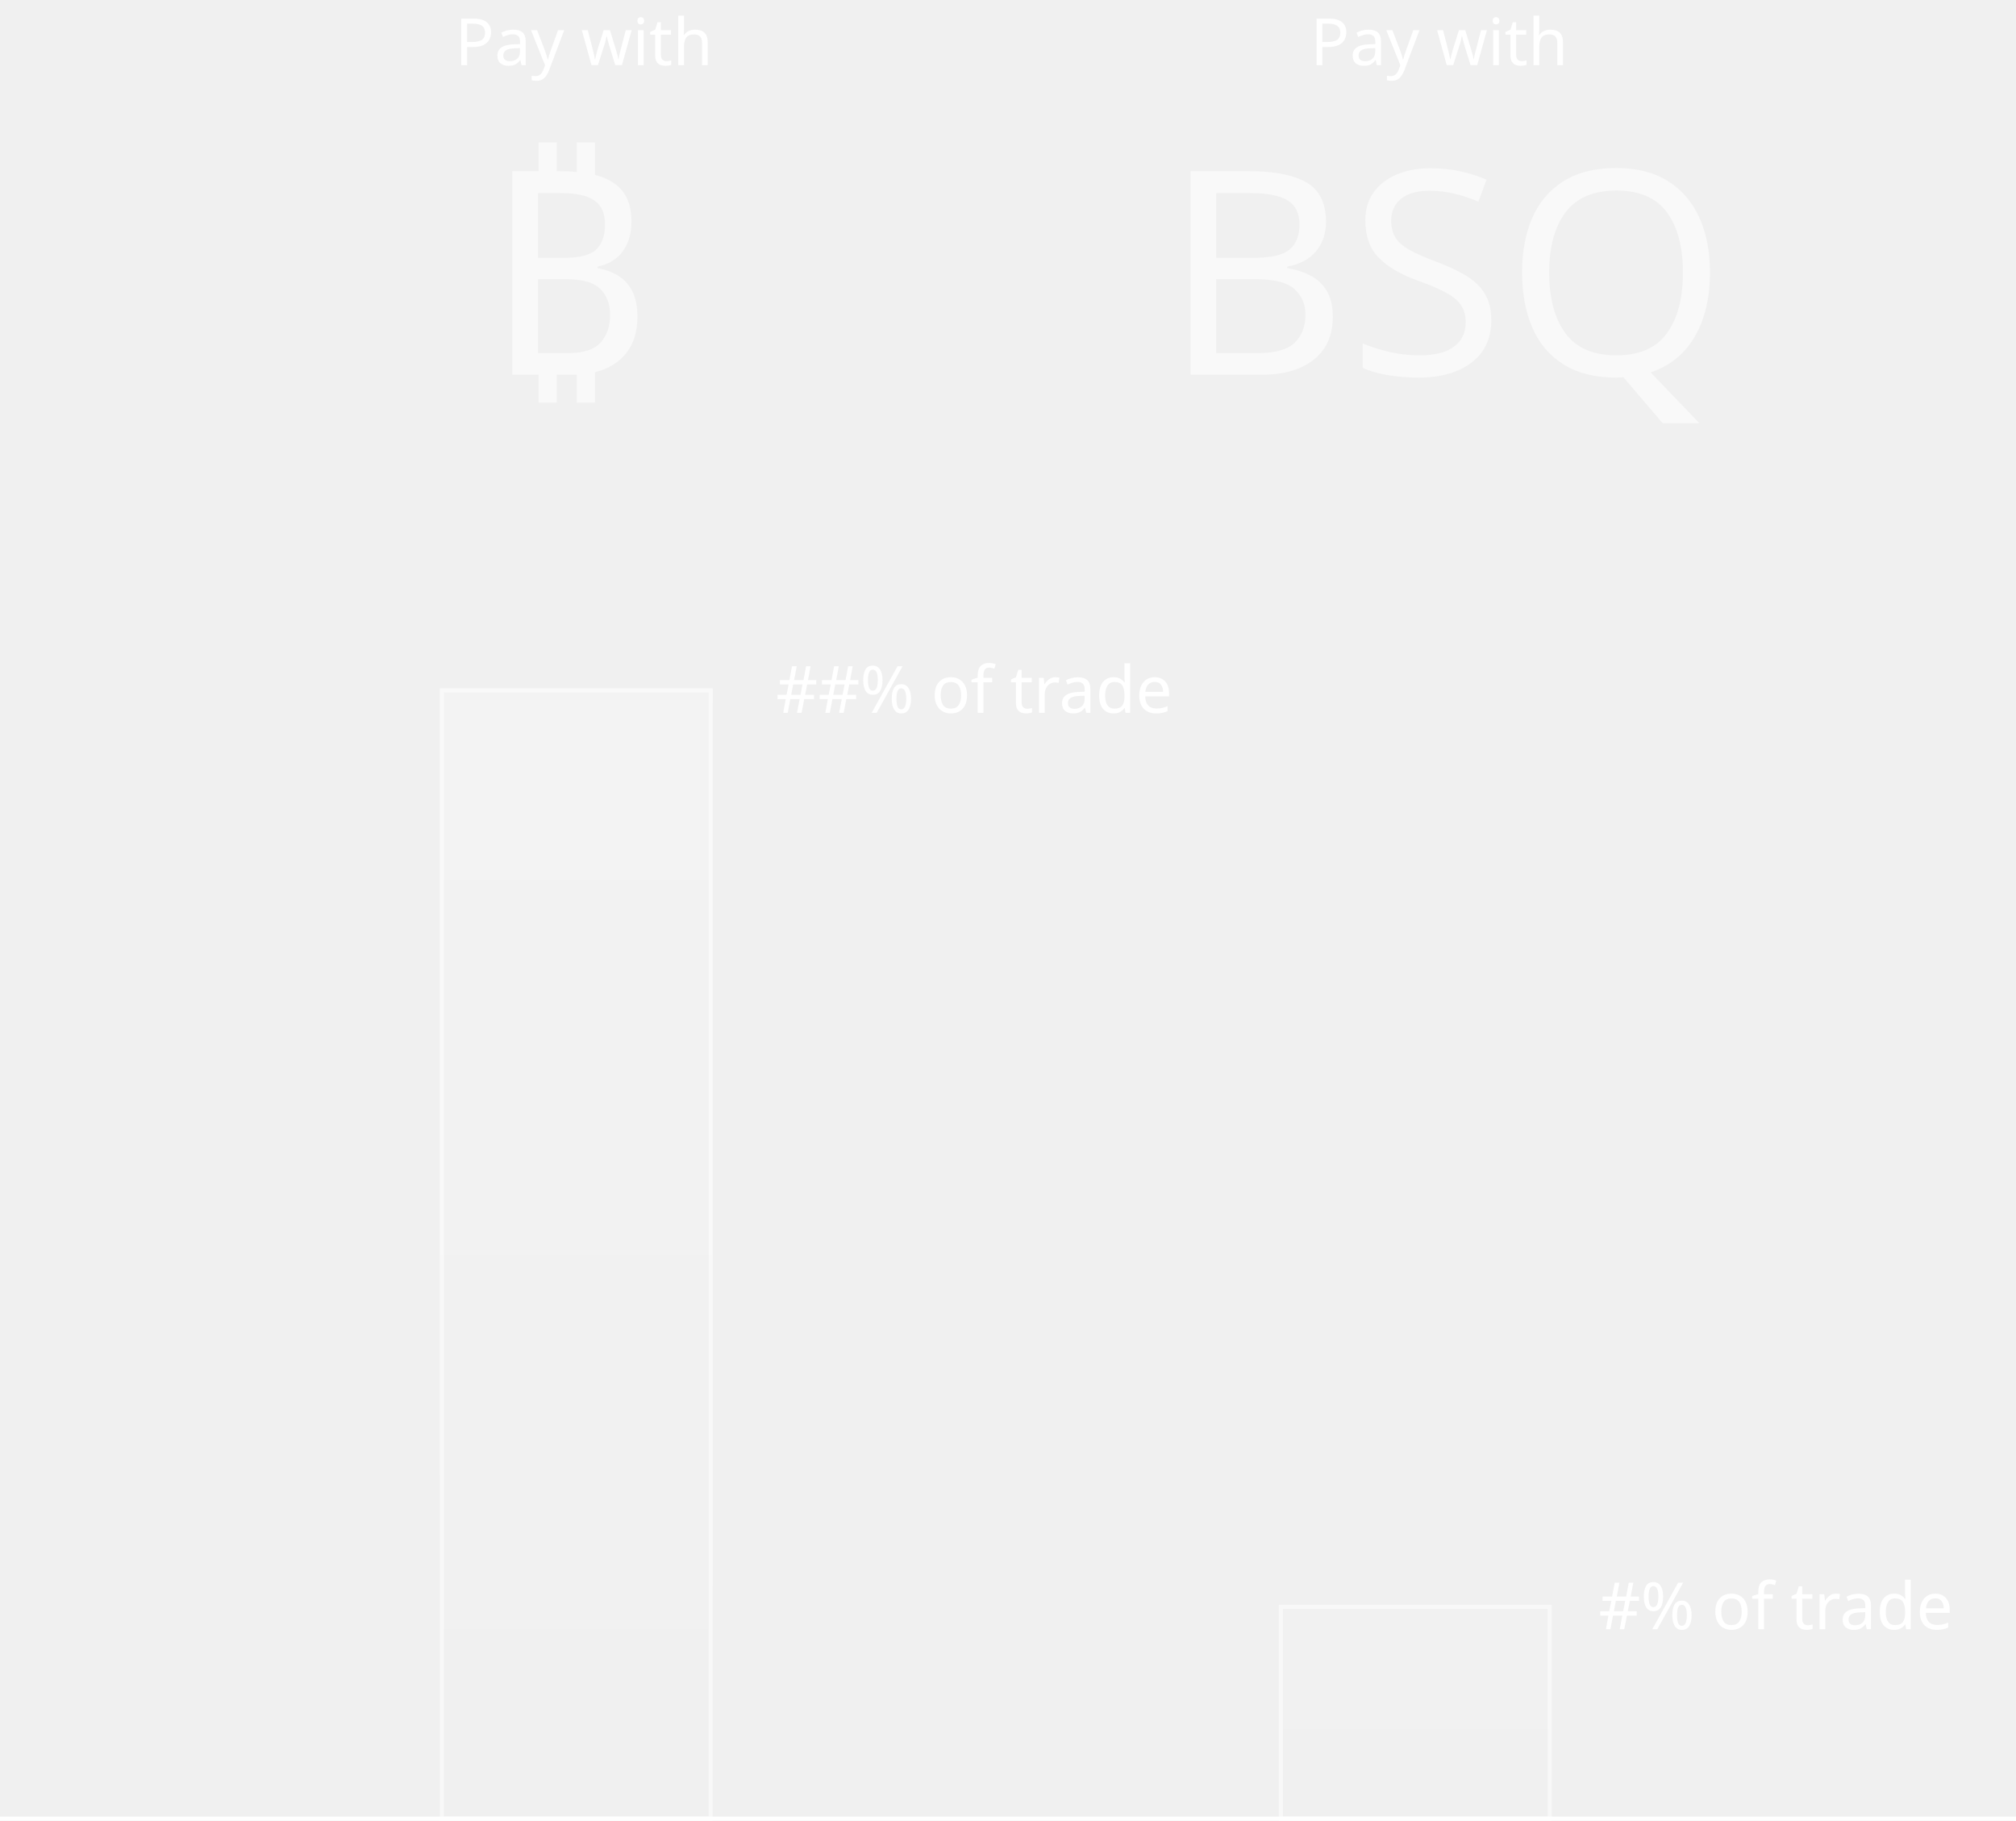
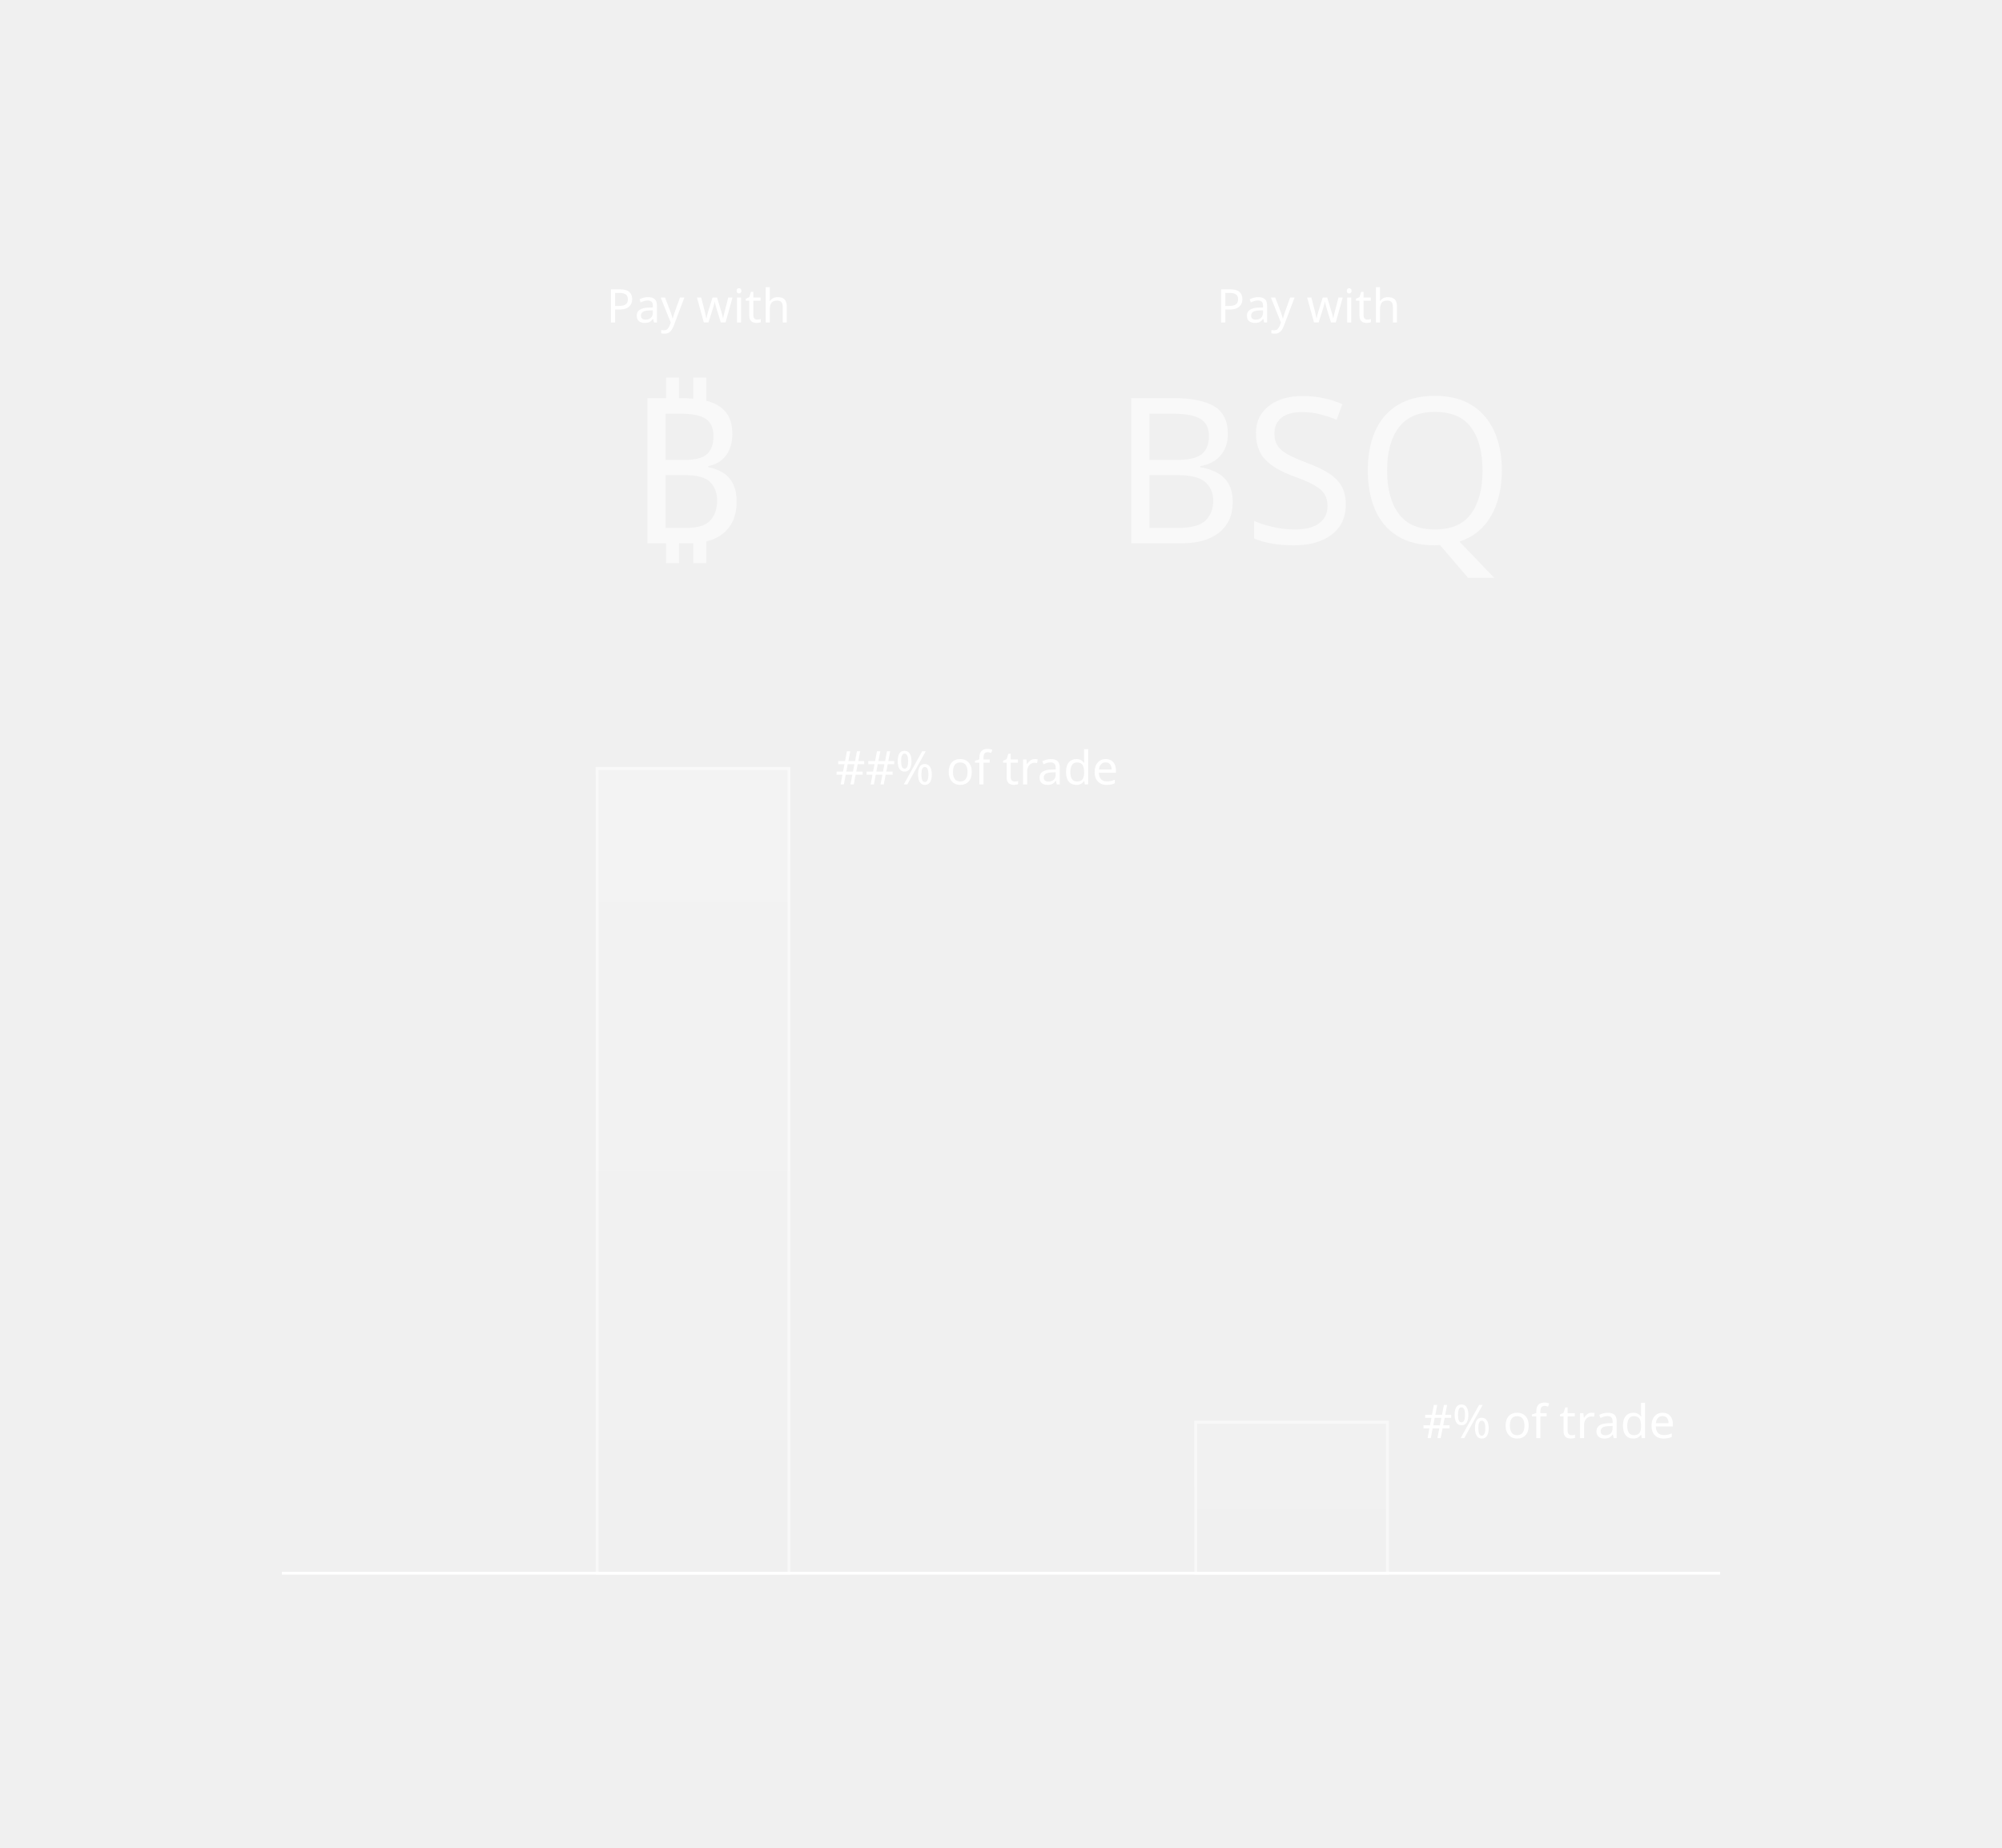
- <svg xmlns="http://www.w3.org/2000/svg" xmlns:xlink="http://www.w3.org/1999/xlink" width="495" height="447" viewBox="0 0 495 447">
+ <svg xmlns="http://www.w3.org/2000/svg" xmlns:xlink="http://www.w3.org/1999/xlink" width="689" height="636" viewBox="0 0 689 636">
  <defs>
    <linearGradient id="linear-gradient" x1="0.5" x2="0.5" y2="1" gradientUnits="objectBoundingBox">
      <stop offset="0" stop-color="#fff" stop-opacity="0.2" />
      <stop offset="1" stop-color="#fff" stop-opacity="0" />
    </linearGradient>
    <linearGradient id="linear-gradient-2" y1="-1.535" xlink:href="#linear-gradient" />
  </defs>
-   <g id="dao2" transform="translate(-93.5 -977)">
+   <g id="dao2" transform="translate(3.5 -882)">
+     <rect id="Rectangle_37" data-name="Rectangle 37" width="689" height="636" transform="translate(-3.5 882)" fill="#fff" opacity="0" />
    <text id="BSQ" transform="translate(443.5 1069)" fill="#fff" font-size="70" font-family="IBMPlexSans-Thin, IBM Plex Sans" font-weight="200" opacity="0.572">
      <tspan x="-64.47" y="0">BSQ</tspan>
    </text>
    <text id="_" data-name="₿" transform="translate(212.5 1069)" fill="#fff" font-size="70" font-family="IBMPlexSans-Thin, IBM Plex Sans" font-weight="200" opacity="0.572">
      <tspan x="0" y="0">₿</tspan>
    </text>
    <text id="_of_trade" data-name="##% of trade" transform="translate(284 1152)" fill="#fff" font-size="16" font-family="IBMPlexSans-Light, IBM Plex Sans" font-weight="300">
      <tspan x="0" y="0">##% of trade</tspan>
    </text>
    <text id="_of_trade-2" data-name="#% of trade" transform="translate(486 1377)" fill="#fff" font-size="16" font-family="IBMPlexSans-Light, IBM Plex Sans" font-weight="300">
      <tspan x="0" y="0">#% of trade</tspan>
    </text>
    <text id="Pay_with" data-name="Pay with" transform="translate(235 993)" fill="#fff" font-size="16" font-family="IBMPlexSans-Light, IBM Plex Sans" font-weight="300">
      <tspan x="-29.784" y="0">Pay with</tspan>
    </text>
    <text id="Pay_with-2" data-name="Pay with" transform="translate(445 993)" fill="#fff" font-size="16" font-family="IBMPlexSans-Light, IBM Plex Sans" font-weight="300">
      <tspan x="-29.784" y="0">Pay with</tspan>
    </text>
    <line id="Line_2" data-name="Line 2" x2="495" transform="translate(93.5 1423.5)" fill="none" stroke="#fff" stroke-width="1" />
    <g id="Rectangle_9" data-name="Rectangle 9" transform="translate(201.5 1146)" stroke="rgba(255,255,255,0.5)" stroke-width="1" fill="url(#linear-gradient)">
      <rect width="67" height="278" stroke="none" />
      <rect x="0.5" y="0.5" width="66" height="277" fill="none" />
    </g>
    <g id="Rectangle_10" data-name="Rectangle 10" transform="translate(407.5 1371)" stroke="rgba(255,255,255,0.5)" stroke-width="1" fill="url(#linear-gradient-2)">
      <rect width="67" height="53" stroke="none" />
      <rect x="0.5" y="0.5" width="66" height="52" fill="none" />
    </g>
  </g>
</svg>
